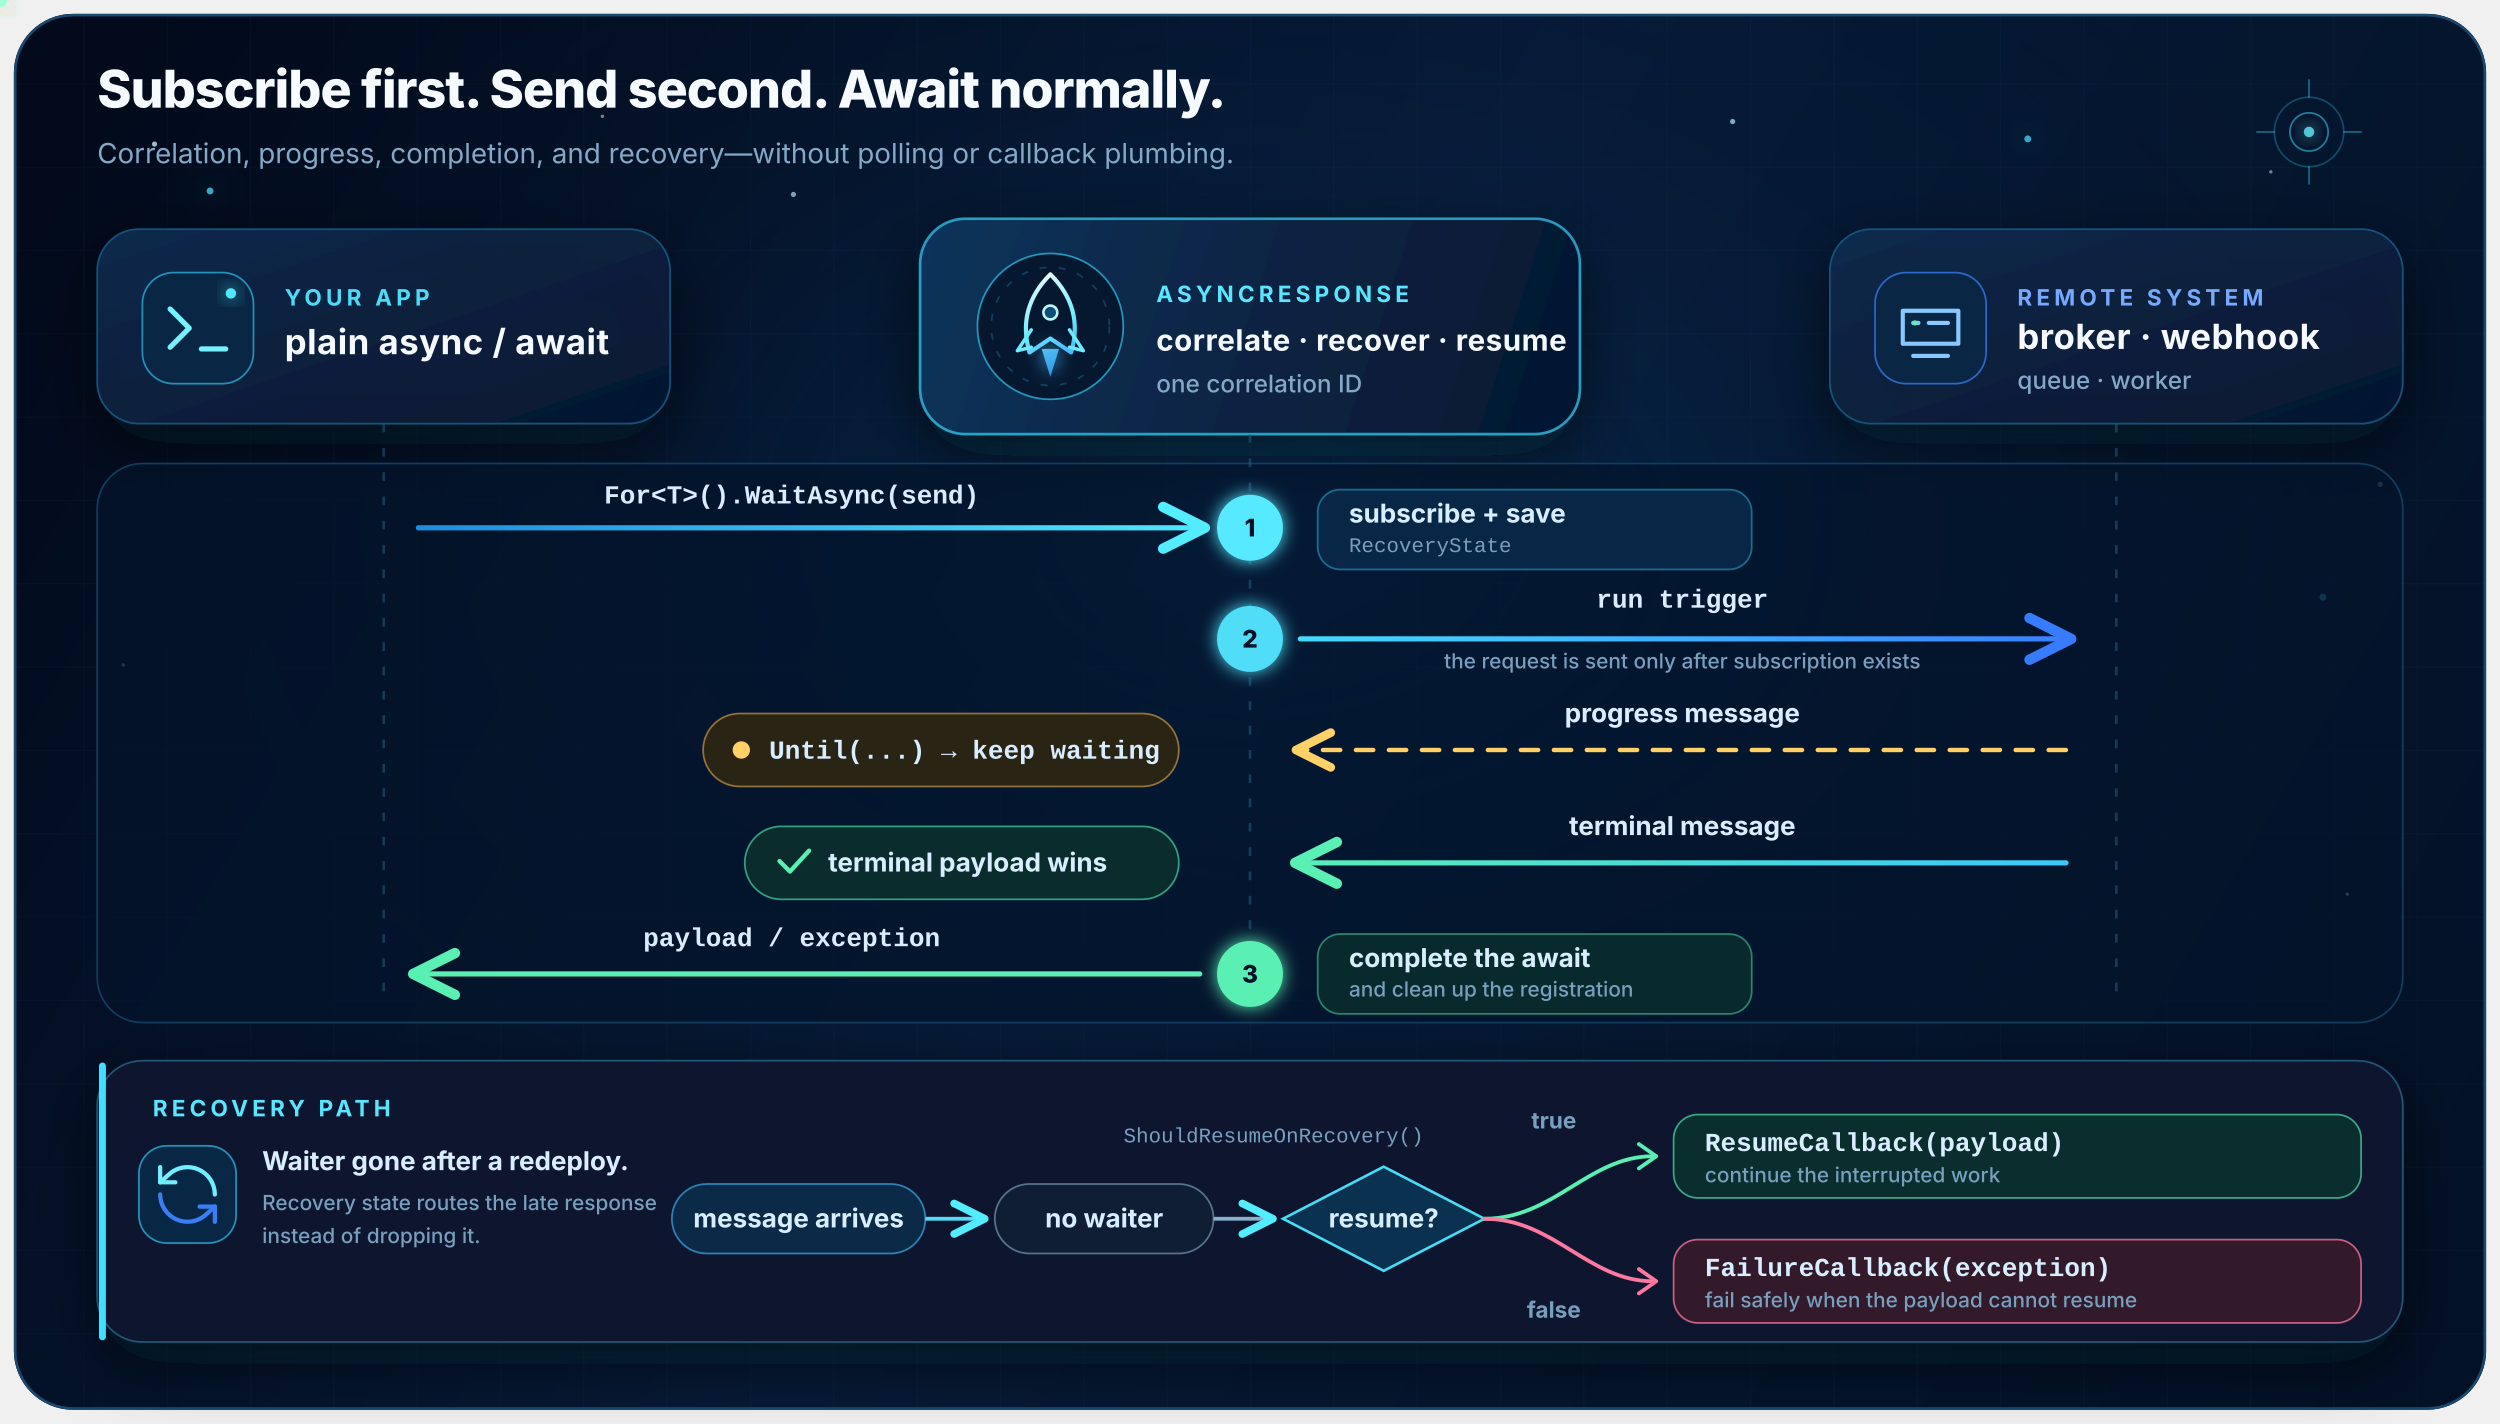
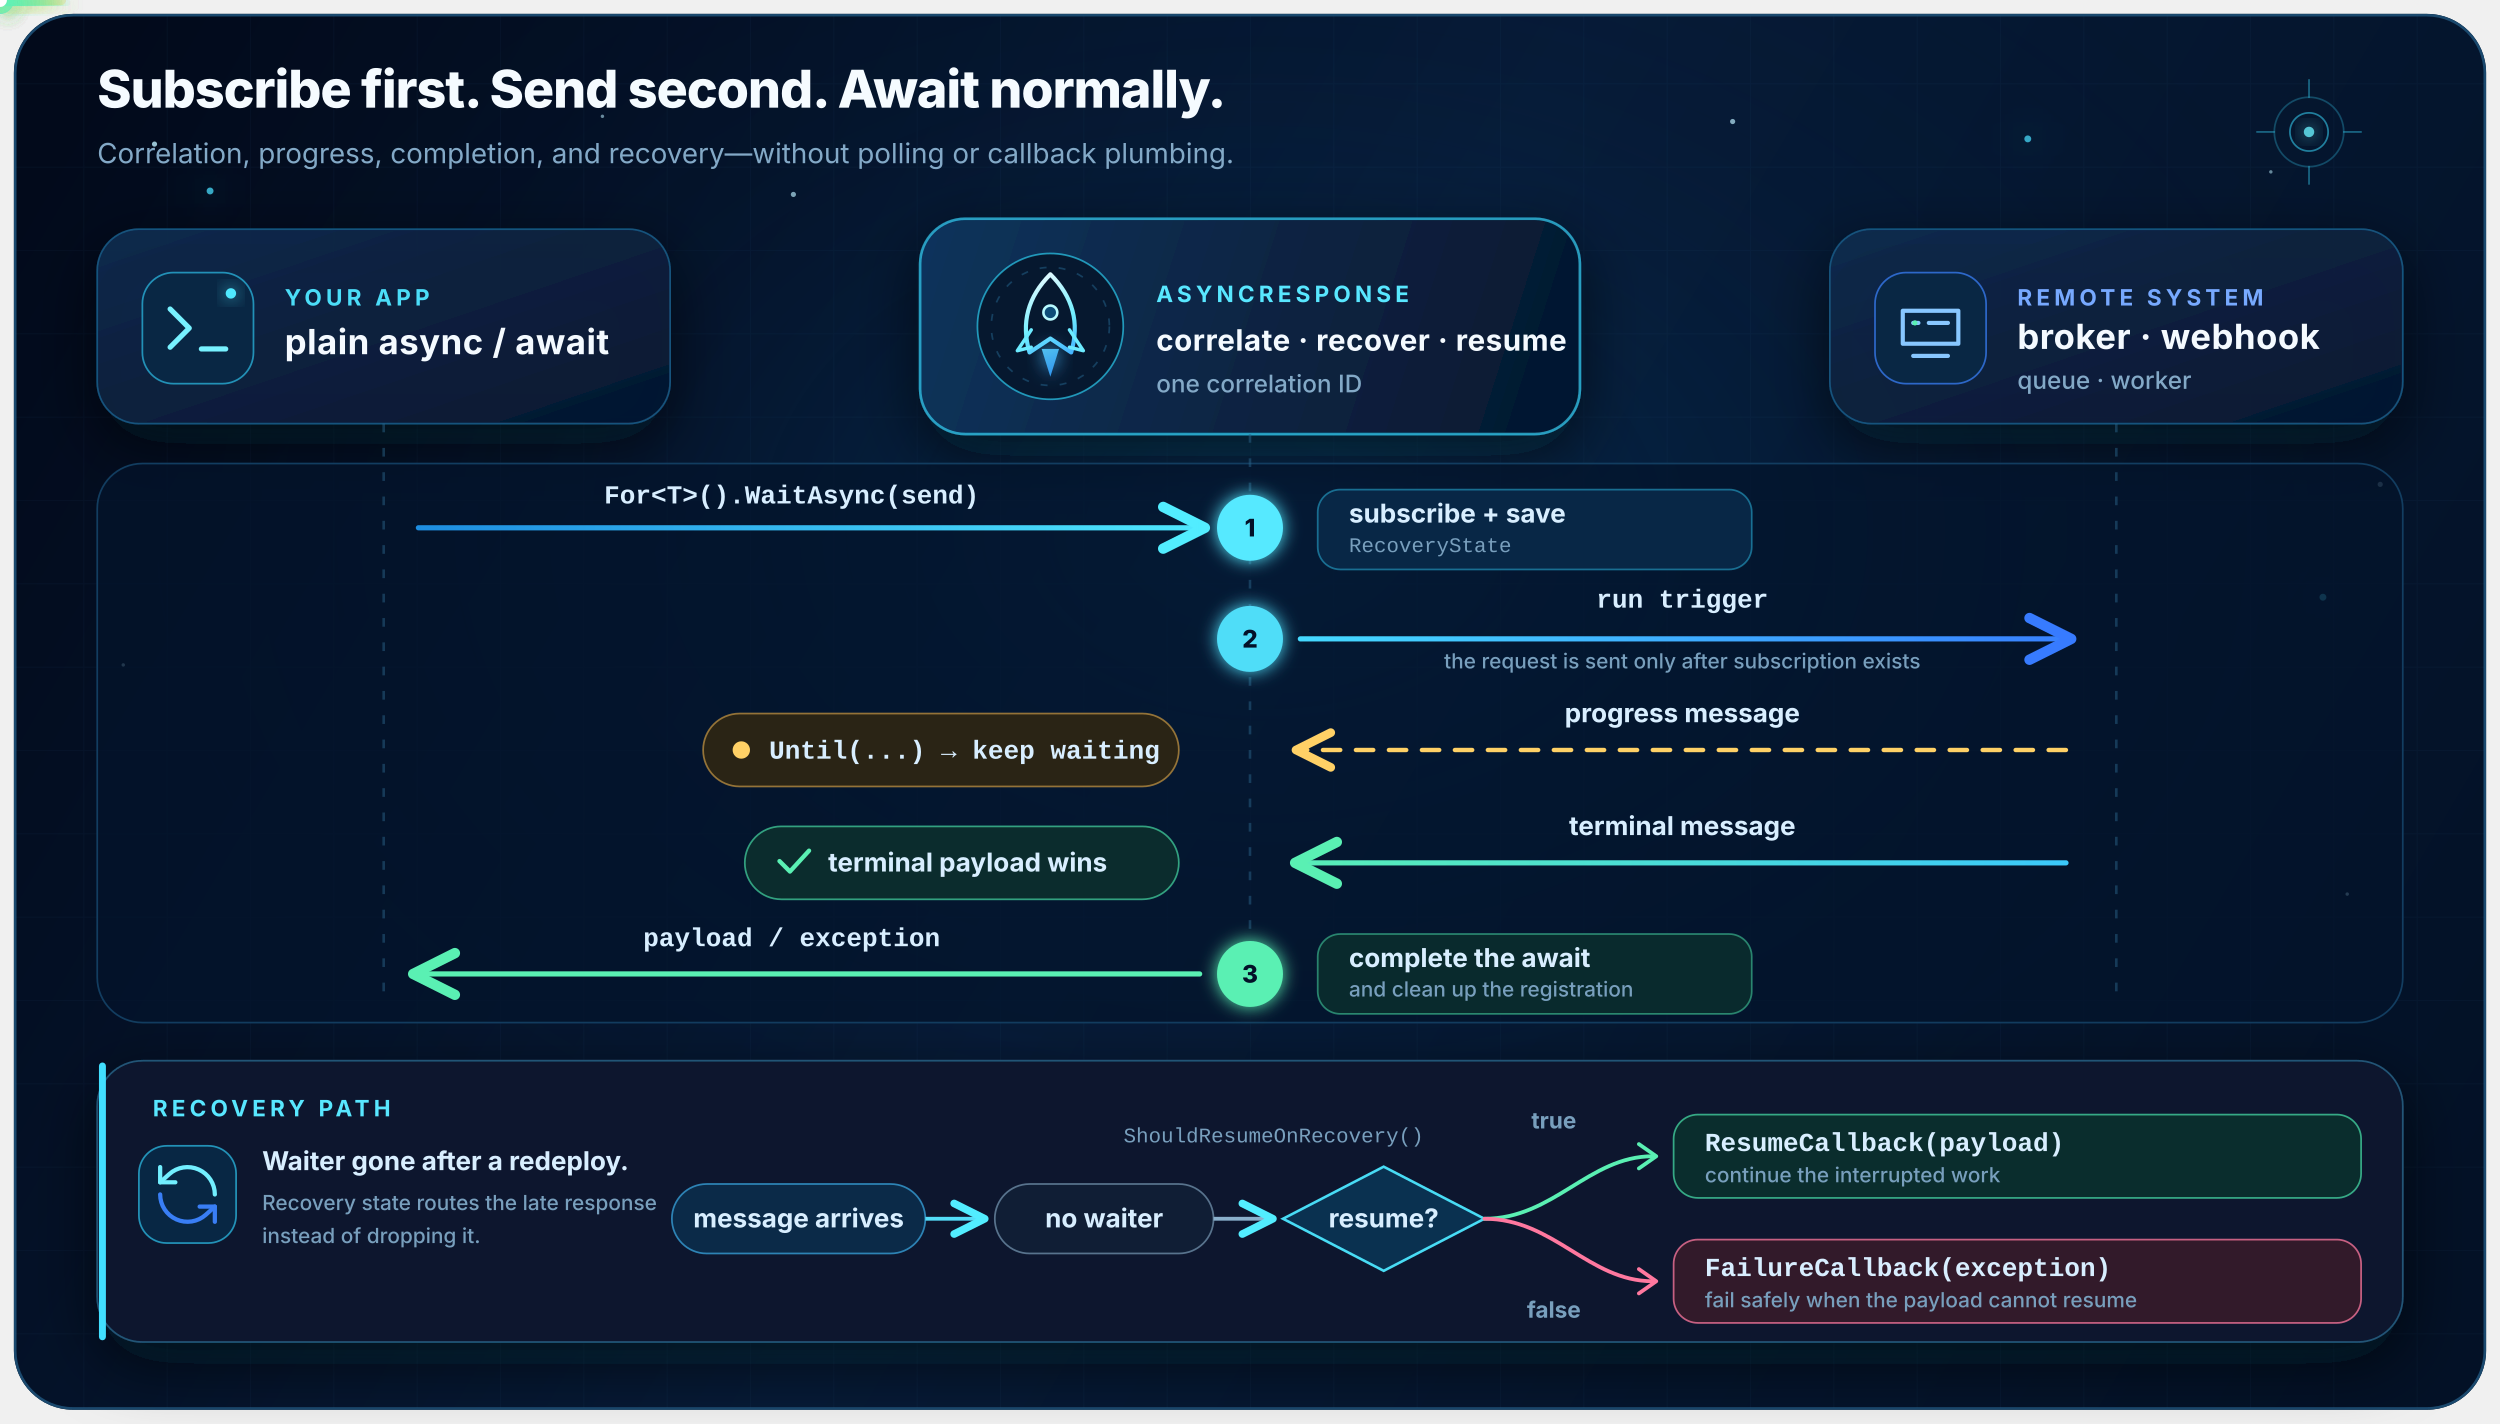
<svg xmlns="http://www.w3.org/2000/svg" width="1440" height="820" viewBox="0 0 1440 820" role="img" aria-labelledby="title description">
  <defs>
    <linearGradient id="background" x1="64" y1="24" x2="1372" y2="792" gradientUnits="userSpaceOnUse">
      <stop stop-color="#020A1B" />
      <stop offset="0.48" stop-color="#061A36" />
      <stop offset="1" stop-color="#031126" />
    </linearGradient>
    <radialGradient id="blueNebula" cx="0" cy="0" r="1" gradientTransform="translate(728 306) rotate(90) scale(460 690)" gradientUnits="userSpaceOnUse">
      <stop stop-color="#0B5F9C" stop-opacity="0.24" />
      <stop offset="0.58" stop-color="#063158" stop-opacity="0.08" />
      <stop offset="1" stop-color="#020A1B" stop-opacity="0" />
    </radialGradient>
    <linearGradient id="card" x1="0" y1="0" x2="1" y2="1">
      <stop stop-color="#0B2A4E" stop-opacity="0.96" />
      <stop offset="1" stop-color="#06172F" stop-opacity="0.96" />
    </linearGradient>
    <linearGradient id="centerCard" x1="515" y1="126" x2="905" y2="250" gradientUnits="userSpaceOnUse">
      <stop stop-color="#0A355E" />
      <stop offset="0.5" stop-color="#082544" />
      <stop offset="1" stop-color="#06172F" />
    </linearGradient>
    <linearGradient id="cyanStroke" x1="220" y1="0" x2="720" y2="0" gradientUnits="userSpaceOnUse">
      <stop stop-color="#1B89DF" />
      <stop offset="1" stop-color="#52EDFF" />
    </linearGradient>
    <linearGradient id="blueStroke" x1="720" y1="0" x2="1220" y2="0" gradientUnits="userSpaceOnUse">
      <stop stop-color="#46DFFF" />
      <stop offset="1" stop-color="#377BFF" />
    </linearGradient>
    <linearGradient id="mintStroke" x1="1220" y1="0" x2="720" y2="0" gradientUnits="userSpaceOnUse">
      <stop stop-color="#39C6FF" />
      <stop offset="1" stop-color="#5AF0B3" />
    </linearGradient>
    <linearGradient id="rocket" x1="590" y1="158" x2="617" y2="219" gradientUnits="userSpaceOnUse">
      <stop stop-color="#F6FCFF" />
      <stop offset="0.48" stop-color="#71EFFF" />
      <stop offset="1" stop-color="#268DFF" />
+     </linearGradient>
+     <linearGradient id="trailCyanL2R" x1="-42" y1="0" x2="0" y2="0" gradientUnits="userSpaceOnUse">
+       <stop offset="0%" stop-color="#52EDFF" stop-opacity="0" />
+       <stop offset="100%" stop-color="#77F1FF" stop-opacity="1" />
+     </linearGradient>
+     <linearGradient id="trailBlueL2R" x1="-42" y1="0" x2="0" y2="0" gradientUnits="userSpaceOnUse">
+       <stop offset="0%" stop-color="#377BFF" stop-opacity="0" />
+       <stop offset="100%" stop-color="#50DDF8" stop-opacity="1" />
+     </linearGradient>
+     <linearGradient id="trailAmberR2L" x1="0" y1="0" x2="42" y2="0" gradientUnits="userSpaceOnUse">
+       <stop offset="0%" stop-color="#FFD166" stop-opacity="1" />
+       <stop offset="100%" stop-color="#FFD166" stop-opacity="0" />
+     </linearGradient>
+     <linearGradient id="trailMintR2L" x1="0" y1="0" x2="42" y2="0" gradientUnits="userSpaceOnUse">
+       <stop offset="0%" stop-color="#5AF0B3" stop-opacity="1" />
+       <stop offset="100%" stop-color="#5AF0B3" stop-opacity="0" />
    </linearGradient>
    <pattern id="grid" width="48" height="48" patternUnits="userSpaceOnUse">
      <path d="M48 0H0V48" fill="none" stroke="#2E76A2" stroke-opacity="0.065" />
    </pattern>
    <filter id="shadow" x="-30%" y="-30%" width="160%" height="180%">
      <feDropShadow dx="0" dy="12" stdDeviation="18" flood-color="#000817" flood-opacity="0.6" />
    </filter>
    <filter id="glow" x="-80%" y="-80%" width="260%" height="260%">
      <feGaussianBlur stdDeviation="5" result="blur" />
      <feMerge>
        <feMergeNode in="blur" />
        <feMergeNode in="SourceGraphic" />
      </feMerge>
    </filter>
    <filter id="softGlow" x="-80%" y="-80%" width="260%" height="260%">
      <feGaussianBlur stdDeviation="10" result="blur" />
      <feMerge>
        <feMergeNode in="blur" />
        <feMergeNode in="SourceGraphic" />
      </feMerge>
    </filter>
    <marker id="arrowCyan" markerWidth="10" markerHeight="10" refX="8" refY="5" orient="auto" markerUnits="strokeWidth">
      <path d="M1 1L9 5L1 9" fill="none" stroke="#52EDFF" stroke-width="2" stroke-linecap="round" stroke-linejoin="round" />
    </marker>
    <marker id="arrowBlue" markerWidth="10" markerHeight="10" refX="8" refY="5" orient="auto" markerUnits="strokeWidth">
      <path d="M1 1L9 5L1 9" fill="none" stroke="#377BFF" stroke-width="2" stroke-linecap="round" stroke-linejoin="round" />
    </marker>
    <marker id="arrowAmber" markerWidth="10" markerHeight="10" refX="8" refY="5" orient="auto" markerUnits="strokeWidth">
      <path d="M1 1L9 5L1 9" fill="none" stroke="#FFD166" stroke-width="2" stroke-linecap="round" stroke-linejoin="round" />
    </marker>
    <marker id="arrowMint" markerWidth="10" markerHeight="10" refX="8" refY="5" orient="auto" markerUnits="strokeWidth">
      <path d="M1 1L9 5L1 9" fill="none" stroke="#5AF0B3" stroke-width="2" stroke-linecap="round" stroke-linejoin="round" />
    </marker>
    <marker id="arrowRose" markerWidth="10" markerHeight="10" refX="8" refY="5" orient="auto" markerUnits="strokeWidth">
      <path d="M1 1L9 5L1 9" fill="none" stroke="#FF789F" stroke-width="2" stroke-linecap="round" stroke-linejoin="round" />
    </marker>
    <style>
      text { font-family: Inter, ui-sans-serif, -apple-system, BlinkMacSystemFont, "Segoe UI", sans-serif; }
      .eyebrow { font-size: 13px; font-weight: 700; letter-spacing: 2.4px; }
      .actor { fill: #F4FAFF; font-size: 20px; font-weight: 750; letter-spacing: 0.3px; }
      .actor-note { fill: #83A9C7; font-size: 14px; font-weight: 500; }
      .flow-label { fill: #D8EEFF; font-size: 15px; font-weight: 650; }
      .flow-note { fill: #789FBD; font-size: 12px; font-weight: 500; }
      .code { font-family: "SFMono-Regular", Consolas, "Liberation Mono", monospace; }
      .step { fill: #031128; font-size: 14px; font-weight: 800; }
      .motion-dot { opacity: 0.9; }
      .progress-line { animation: dash 6s linear infinite; }
      .pulse { animation: pulse 2.8s ease-in-out infinite; }
      @keyframes dash { to { stroke-dashoffset: -57; } }
      @keyframes pulse { 0%, 100% { opacity: 0.45; } 50% { opacity: 1; } }
      @media (prefers-reduced-motion: reduce) {
        .progress-line, .pulse { animation: none; }
        .motion-dot { display: none; }
      }
    </style>
  </defs>
  <rect x="8" y="8" width="1424" height="804" rx="34" fill="url(#background)" />
  <rect x="8.75" y="8.75" width="1422.5" height="802.5" rx="33.25" fill="none" stroke="#1A496E" stroke-width="1.5" />
  <rect x="9" y="9" width="1422" height="802" rx="33" fill="url(#grid)" />
  <rect x="9" y="9" width="1422" height="802" rx="33" fill="url(#blueNebula)" />
  <g fill="#BDEFFF">
    <circle cx="89" cy="83" r="1.5" opacity="0.8" />
    <circle cx="347" cy="67" r="1" opacity="0.55" />
    <circle cx="457" cy="112" r="1.5" opacity="0.65" />
    <circle cx="998" cy="70" r="1.5" opacity="0.68" />
    <circle cx="1308" cy="99" r="1" opacity="0.52" />
    <circle cx="1371" cy="279" r="1.5" opacity="0.48" />
    <circle cx="71" cy="383" r="1" opacity="0.58" />
    <circle cx="1352" cy="515" r="1" opacity="0.66" />
  </g>
  <g fill="#48DFFF" filter="url(#softGlow)">
    <circle cx="121" cy="110" r="2" opacity="0.75" />
    <circle cx="1168" cy="80" r="2" opacity="0.72" />
    <circle cx="1338" cy="344" r="2" opacity="0.58" />
  </g>
  <text x="56" y="62" fill="#F5FBFF" font-size="30" font-weight="780" letter-spacing="-0.6">Subscribe first. Send second. Await normally.</text>
  <text x="56" y="94" fill="#83A9C7" font-size="16">Correlation, progress, completion, and recovery—without polling or callback plumbing.</text>
  <g transform="translate(1308 54)" opacity="0.8">
    <circle cx="22" cy="22" r="20" fill="none" stroke="#35CDF2" stroke-opacity="0.36" />
    <circle cx="22" cy="22" r="11" fill="none" stroke="#35CDF2" stroke-opacity="0.72" />
    <circle cx="22" cy="22" r="3" fill="#69F2FF" class="pulse" filter="url(#glow)" />
    <path d="M2 22H-8M52 22H42M22 2V-8M22 52V42" stroke="#35CDF2" stroke-opacity="0.55" stroke-linecap="round" />
  </g>
  <g filter="url(#shadow)">
    <rect x="56" y="132" width="330" height="112" rx="24" fill="url(#card)" stroke="#18527B" />
    <rect x="530" y="126" width="380" height="124" rx="26" fill="url(#centerCard)" stroke="#35C9EE" stroke-opacity="0.72" stroke-width="1.5" />
    <rect x="1054" y="132" width="330" height="112" rx="24" fill="url(#card)" stroke="#18527B" />
  </g>
  <g>
    <rect x="82" y="157" width="64" height="64" rx="18" fill="#092744" stroke="#2DBFE9" stroke-opacity="0.7" />
    <path d="M98 178L109 189L98 200M116 201H130" fill="none" stroke="#77F1FF" stroke-width="3" stroke-linecap="round" stroke-linejoin="round" />
    <circle cx="133" cy="169" r="3" fill="#50E9FF" filter="url(#glow)" />
    <text x="164" y="176" class="eyebrow" fill="#4BDDF8">YOUR APP</text>
    <text x="164" y="204" class="actor">plain async / await</text>
  </g>
  <g>
    <circle cx="605" cy="188" r="42" fill="#06182F" stroke="#2CCFF3" stroke-opacity="0.68" />
    <circle cx="605" cy="188" r="34" fill="none" stroke="#3A9CD0" stroke-opacity="0.3" stroke-dasharray="4 7" />
    <path d="M605 158C618 171 622 186 617 203L605 195L593 203C588 186 592 171 605 158Z" fill="none" stroke="url(#rocket)" stroke-width="2.4" stroke-linejoin="round" />
    <path d="M594 190L586 202L594 200M616 190L624 202L616 200" fill="none" stroke="#6CEBFF" stroke-width="2" stroke-linecap="round" stroke-linejoin="round" />
    <circle cx="605" cy="180" r="4" fill="#0D4D78" stroke="#B8FAFF" stroke-width="1.5" />
    <path d="M600 201L605 217L610 201" fill="url(#rocket)" opacity="0.92" filter="url(#glow)" />
    <text x="666" y="174" class="eyebrow" fill="#58E7FF">ASYNCRESPONSE</text>
    <text x="666" y="202" class="actor" style="font-size: 17px" textLength="220" lengthAdjust="spacingAndGlyphs">correlate · recover · resume</text>
    <text x="666" y="226" class="actor-note">one correlation ID</text>
  </g>
  <g>
    <rect x="1080" y="157" width="64" height="64" rx="18" fill="#092744" stroke="#397EF5" stroke-opacity="0.75" />
    <path d="M1096 179H1128V198H1096ZM1102 186H1105M1111 186H1122M1102 205H1122" fill="none" stroke="#88C7FF" stroke-width="2.4" stroke-linecap="round" stroke-linejoin="round" />
    <circle cx="1103" cy="186" r="1.5" fill="#5AF0B3" />
    <text x="1162" y="176" class="eyebrow" fill="#77A9FF">REMOTE SYSTEM</text>
    <text x="1162" y="201" class="actor">broker · webhook</text>
    <text x="1162" y="224" class="actor-note">queue · worker</text>
  </g>
  <rect x="56" y="267" width="1328" height="322" rx="26" fill="#04142B" fill-opacity="0.72" stroke="#123D60" />
  <path d="M221 244V574M720 250V574M1219 244V574" fill="none" stroke="#2A6489" stroke-opacity="0.48" stroke-width="1.5" stroke-dasharray="5 9" />
  <g>
    <path d="M241 304H691" fill="none" stroke="url(#cyanStroke)" stroke-width="3" stroke-linecap="round" marker-end="url(#arrowCyan)" />
    <text x="456" y="290" class="flow-label code" text-anchor="middle">For&lt;T&gt;().WaitAsync(send)</text>
    <circle cx="720" cy="304" r="19" fill="#57E9FF" filter="url(#glow)" />
    <text x="720" y="309" class="step" text-anchor="middle">1</text>
    <rect x="759" y="282" width="250" height="46" rx="13" fill="#082746" stroke="#2DBFE9" stroke-opacity="0.5" />
    <text x="777" y="301" class="flow-label">subscribe + save</text>
    <text x="777" y="318" class="flow-note code">RecoveryState</text>
-     <circle r="4" fill="#9CF7FF" class="motion-dot" filter="url(#glow)">
+     <g class="motion-dot">
      <animateMotion dur="7.2s" repeatCount="indefinite" path="M241 304H691" keyPoints="0; 1; 1" keyTimes="0; 0.167; 1" calcMode="linear" />
      <animate attributeName="opacity" dur="7.2s" repeatCount="indefinite" values="1; 1; 0; 0" keyTimes="0; 0.166; 0.167; 1" />
-     </circle>
+       <rect x="-42" y="-3.5" width="42" height="7" rx="3.5" fill="url(#trailCyanL2R)" filter="url(#glow)" />
+       <circle cx="0" cy="0" r="8" fill="#52EDFF" fill-opacity="0.6" filter="url(#glow)" />
+       <circle cx="0" cy="0" r="4" fill="#FFFFFF" filter="url(#glow)" />
+     </g>
  </g>
  <g>
    <path d="M749 368H1190" fill="none" stroke="url(#blueStroke)" stroke-width="3" stroke-linecap="round" marker-end="url(#arrowBlue)" />
    <circle cx="720" cy="368" r="19" fill="#50DDF8" filter="url(#glow)" />
    <text x="720" y="373" class="step" text-anchor="middle">2</text>
    <text x="969" y="350" class="flow-label code" text-anchor="middle">run trigger</text>
    <text x="969" y="385" class="flow-note" text-anchor="middle">the request is sent only after subscription exists</text>
-     <circle r="4" fill="#9DBEFF" class="motion-dot" filter="url(#glow)">
+     <g class="motion-dot">
      <animateMotion dur="7.2s" repeatCount="indefinite" path="M749 368H1190" keyPoints="0; 0; 1; 1" keyTimes="0; 0.167; 0.333; 1" calcMode="linear" />
      <animate attributeName="opacity" dur="7.2s" repeatCount="indefinite" values="0; 0; 1; 1; 0; 0" keyTimes="0; 0.166; 0.167; 0.333; 0.334; 1" />
-     </circle>
+       <rect x="-42" y="-3.5" width="42" height="7" rx="3.5" fill="url(#trailBlueL2R)" filter="url(#glow)" />
+       <circle cx="0" cy="0" r="8" fill="#377BFF" fill-opacity="0.6" filter="url(#glow)" />
+       <circle cx="0" cy="0" r="4" fill="#FFFFFF" filter="url(#glow)" />
+     </g>
  </g>
  <g>
    <path d="M1190 432H749" fill="none" stroke="#FFD166" stroke-width="2.5" stroke-linecap="round" stroke-dasharray="10 9" stroke-dashoffset="0" class="progress-line" marker-end="url(#arrowAmber)" />
    <text x="969" y="416" class="flow-label" text-anchor="middle" fill="#FFE19A">progress message</text>
    <rect x="405" y="411" width="274" height="42" rx="21" fill="#2A2415" stroke="#BD9041" stroke-opacity="0.75" />
    <circle cx="427" cy="432" r="5" fill="#FFD166" class="pulse" />
    <text x="443" y="437" class="flow-label code" fill="#FFE7AD">Until(...) → keep waiting</text>
-     <circle r="3.5" fill="#FFD166" class="motion-dot" filter="url(#glow)">
+     <g class="motion-dot">
      <animateMotion dur="7.2s" repeatCount="indefinite" path="M1190 432H749" keyPoints="0; 0; 1; 1" keyTimes="0; 0.333; 0.472; 1" calcMode="linear" />
      <animate attributeName="opacity" dur="7.2s" repeatCount="indefinite" values="0; 0; 1; 1; 0; 0" keyTimes="0; 0.332; 0.333; 0.472; 0.473; 1" />
-     </circle>
-     <circle r="3.5" fill="#FFD166" class="motion-dot" filter="url(#glow)">
+       <rect x="0" y="-3" width="38" height="6" rx="3" fill="url(#trailAmberR2L)" filter="url(#glow)" />
+       <circle cx="0" cy="0" r="7.5" fill="#FFD166" fill-opacity="0.6" filter="url(#glow)" />
+       <circle cx="0" cy="0" r="3.5" fill="#FFFFFF" filter="url(#glow)" />
+     </g>
+     <g class="motion-dot">
      <animateMotion dur="7.2s" repeatCount="indefinite" path="M1190 432H749" keyPoints="0; 0; 1; 1" keyTimes="0; 0.382; 0.521; 1" calcMode="linear" />
      <animate attributeName="opacity" dur="7.2s" repeatCount="indefinite" values="0; 0; 1; 1; 0; 0" keyTimes="0; 0.381; 0.382; 0.521; 0.522; 1" />
-     </circle>
-     <circle r="3.5" fill="#FFD166" class="motion-dot" filter="url(#glow)">
+       <rect x="0" y="-3" width="38" height="6" rx="3" fill="url(#trailAmberR2L)" filter="url(#glow)" />
+       <circle cx="0" cy="0" r="7.5" fill="#FFD166" fill-opacity="0.6" filter="url(#glow)" />
+       <circle cx="0" cy="0" r="3.5" fill="#FFFFFF" filter="url(#glow)" />
+     </g>
+     <g class="motion-dot">
      <animateMotion dur="7.2s" repeatCount="indefinite" path="M1190 432H749" keyPoints="0; 0; 1; 1" keyTimes="0; 0.431; 0.569; 1" calcMode="linear" />
      <animate attributeName="opacity" dur="7.2s" repeatCount="indefinite" values="0; 0; 1; 1; 0; 0" keyTimes="0; 0.430; 0.431; 0.569; 0.570; 1" />
-     </circle>
-     <circle r="3.5" fill="#FFD166" class="motion-dot" filter="url(#glow)">
+       <rect x="0" y="-3" width="38" height="6" rx="3" fill="url(#trailAmberR2L)" filter="url(#glow)" />
+       <circle cx="0" cy="0" r="7.5" fill="#FFD166" fill-opacity="0.6" filter="url(#glow)" />
+       <circle cx="0" cy="0" r="3.5" fill="#FFFFFF" filter="url(#glow)" />
+     </g>
+     <g class="motion-dot">
      <animateMotion dur="7.2s" repeatCount="indefinite" path="M1190 432H749" keyPoints="0; 0; 1; 1" keyTimes="0; 0.479; 0.618; 1" calcMode="linear" />
      <animate attributeName="opacity" dur="7.2s" repeatCount="indefinite" values="0; 0; 1; 1; 0; 0" keyTimes="0; 0.478; 0.479; 0.618; 0.619; 1" />
-     </circle>
-     <circle r="3.5" fill="#FFD166" class="motion-dot" filter="url(#glow)">
+       <rect x="0" y="-3" width="38" height="6" rx="3" fill="url(#trailAmberR2L)" filter="url(#glow)" />
+       <circle cx="0" cy="0" r="7.5" fill="#FFD166" fill-opacity="0.6" filter="url(#glow)" />
+       <circle cx="0" cy="0" r="3.5" fill="#FFFFFF" filter="url(#glow)" />
+     </g>
+     <g class="motion-dot">
      <animateMotion dur="7.2s" repeatCount="indefinite" path="M1190 432H749" keyPoints="0; 0; 1; 1" keyTimes="0; 0.528; 0.667; 1" calcMode="linear" />
      <animate attributeName="opacity" dur="7.2s" repeatCount="indefinite" values="0; 0; 1; 1; 0; 0" keyTimes="0; 0.527; 0.528; 0.667; 0.668; 1" />
-     </circle>
+       <rect x="0" y="-3" width="38" height="6" rx="3" fill="url(#trailAmberR2L)" filter="url(#glow)" />
+       <circle cx="0" cy="0" r="7.5" fill="#FFD166" fill-opacity="0.6" filter="url(#glow)" />
+       <circle cx="0" cy="0" r="3.5" fill="#FFFFFF" filter="url(#glow)" />
+     </g>
  </g>
  <g>
    <path d="M1190 497H749" fill="none" stroke="url(#mintStroke)" stroke-width="3" stroke-linecap="round" marker-end="url(#arrowMint)" />
    <text x="969" y="481" class="flow-label" text-anchor="middle" fill="#A9FFD8">terminal message</text>
    <rect x="429" y="476" width="250" height="42" rx="21" fill="#0B2C2D" stroke="#45D7A3" stroke-opacity="0.7" />
    <path d="M449 496L455 502L466 490" fill="none" stroke="#5AF0B3" stroke-width="2.5" stroke-linecap="round" stroke-linejoin="round" />
    <text x="477" y="502" class="flow-label" fill="#B9FFE1">terminal payload wins</text>
-     <circle r="4" fill="#A2FFD7" class="motion-dot" filter="url(#glow)">
+     <g class="motion-dot">
      <animateMotion dur="7.2s" repeatCount="indefinite" path="M1190 497H749" keyPoints="0; 0; 1; 1" keyTimes="0; 0.681; 0.833; 1" calcMode="linear" />
      <animate attributeName="opacity" dur="7.2s" repeatCount="indefinite" values="0; 0; 1; 1; 0; 0" keyTimes="0; 0.680; 0.681; 0.833; 0.834; 1" />
-     </circle>
+       <rect x="0" y="-3.5" width="42" height="7" rx="3.5" fill="url(#trailMintR2L)" filter="url(#glow)" />
+       <circle cx="0" cy="0" r="8" fill="#5AF0B3" fill-opacity="0.6" filter="url(#glow)" />
+       <circle cx="0" cy="0" r="4" fill="#FFFFFF" filter="url(#glow)" />
+     </g>
  </g>
  <g>
    <path d="M691 561H241" fill="none" stroke="url(#mintStroke)" stroke-width="3" stroke-linecap="round" marker-end="url(#arrowMint)" />
    <circle cx="720" cy="561" r="19" fill="#5AF0B3" filter="url(#glow)" />
    <text x="720" y="566" class="step" text-anchor="middle">3</text>
    <text x="456" y="545" class="flow-label code" text-anchor="middle" fill="#B9FFE1">payload / exception</text>
    <rect x="759" y="538" width="250" height="46" rx="13" fill="#092A2D" stroke="#45D7A3" stroke-opacity="0.55" />
    <text x="777" y="557" class="flow-label" fill="#B9FFE1">complete the await</text>
    <text x="777" y="574" class="flow-note">and clean up the registration</text>
-     <circle r="4" fill="#A2FFD7" class="motion-dot" filter="url(#glow)">
+     <g class="motion-dot">
      <animateMotion dur="7.2s" repeatCount="indefinite" path="M691 561H241" keyPoints="0; 0; 1; 1" keyTimes="0; 0.833; 1.0; 1.0" calcMode="linear" />
      <animate attributeName="opacity" dur="7.2s" repeatCount="indefinite" values="0; 0; 1; 1" keyTimes="0; 0.832; 0.833; 1.0" />
-     </circle>
+       <rect x="0" y="-3.5" width="42" height="7" rx="3.5" fill="url(#trailMintR2L)" filter="url(#glow)" />
+       <circle cx="0" cy="0" r="8" fill="#5AF0B3" fill-opacity="0.6" filter="url(#glow)" />
+       <circle cx="0" cy="0" r="4" fill="#FFFFFF" filter="url(#glow)" />
+     </g>
  </g>
  <g filter="url(#shadow)">
    <rect x="56" y="611" width="1328" height="162" rx="26" fill="#07162D" stroke="#245476" />
  </g>
  <rect x="57" y="612" width="4" height="160" rx="2" fill="#41DFFF" />
  <text x="88" y="643" class="eyebrow" fill="#58E7FF">RECOVERY PATH</text>
  <g>
    <rect x="80" y="660" width="56" height="56" rx="16" fill="#082744" stroke="#2DBFE9" stroke-opacity="0.72" />
    <g transform="translate(87 667) scale(1.75)" fill="none" stroke-width="1.4" stroke-linecap="round" stroke-linejoin="round">
      <path d="M21 12A9 9 0 0 0 6 5.3L3 8" stroke="#72EFFF" />
      <path d="M3 3V8H8" stroke="#72EFFF" />
      <path d="M3 12A9 9 0 0 0 18 18.7L21 16" stroke="#397EF5" />
      <path d="M21 21V16H16" stroke="#397EF5" />
    </g>
    <text x="151" y="674" class="flow-label">Waiter gone after a redeploy.</text>
    <text x="151" y="697" class="flow-note">Recovery state routes the late response</text>
    <text x="151" y="716" class="flow-note">instead of dropping it.</text>
  </g>
  <g>
    <rect x="387" y="682" width="146" height="40" rx="20" fill="#0B2A48" stroke="#2D83B5" />
    <text x="460" y="707" class="flow-label" text-anchor="middle">message arrives</text>
    <path d="M533 702H565" fill="none" stroke="#54DDF8" stroke-width="2.2" marker-end="url(#arrowCyan)" />
    <rect x="573" y="682" width="126" height="40" rx="20" fill="#101E35" stroke="#58738D" />
    <text x="636" y="707" class="flow-label" text-anchor="middle">no waiter</text>
    <path d="M699 702H731" fill="none" stroke="#8AB0CC" stroke-width="2.2" marker-end="url(#arrowCyan)" />
    <path d="M797 672L855 702L797 732L739 702Z" fill="#0A3150" stroke="#48DCF5" stroke-width="1.5" />
    <text x="820" y="658" class="flow-note code" text-anchor="end">ShouldResumeOnRecovery()</text>
    <text x="797" y="707" class="flow-label" text-anchor="middle">resume?</text>
    <path d="M855 702C895 702 915 666 952 666" fill="none" stroke="#5AF0B3" stroke-width="2.2" stroke-linecap="round" />
    <path d="M944 659L954 666L944 673" fill="none" stroke="#5AF0B3" stroke-width="2.2" stroke-linecap="round" stroke-linejoin="round" />
    <text x="895" y="650" class="flow-note" text-anchor="middle" fill="#75F0BB" style="font-size: 13px; font-weight: 650">true</text>
    <rect x="964" y="642" width="396" height="48" rx="14" fill="#0A2D2D" stroke="#45D7A3" stroke-opacity="0.75" />
    <text x="982" y="663" class="flow-label code" fill="#B9FFE1">ResumeCallback(payload)</text>
    <text x="982" y="681" class="flow-note">continue the interrupted work</text>
    <path d="M855 702C895 702 915 738 952 738" fill="none" stroke="#FF789F" stroke-width="2.2" stroke-linecap="round" />
    <path d="M944 731L954 738L944 745" fill="none" stroke="#FF789F" stroke-width="2.2" stroke-linecap="round" stroke-linejoin="round" />
    <text x="895" y="759" class="flow-note" text-anchor="middle" fill="#FF9CB8" style="font-size: 13px; font-weight: 650">false</text>
    <rect x="964" y="714" width="396" height="48" rx="14" fill="#321A2A" stroke="#FF789F" stroke-opacity="0.75" />
    <text x="982" y="735" class="flow-label code" fill="#FFC3D4">FailureCallback(exception)</text>
    <text x="982" y="753" class="flow-note">fail safely when the payload cannot resume</text>
  </g>
</svg>
